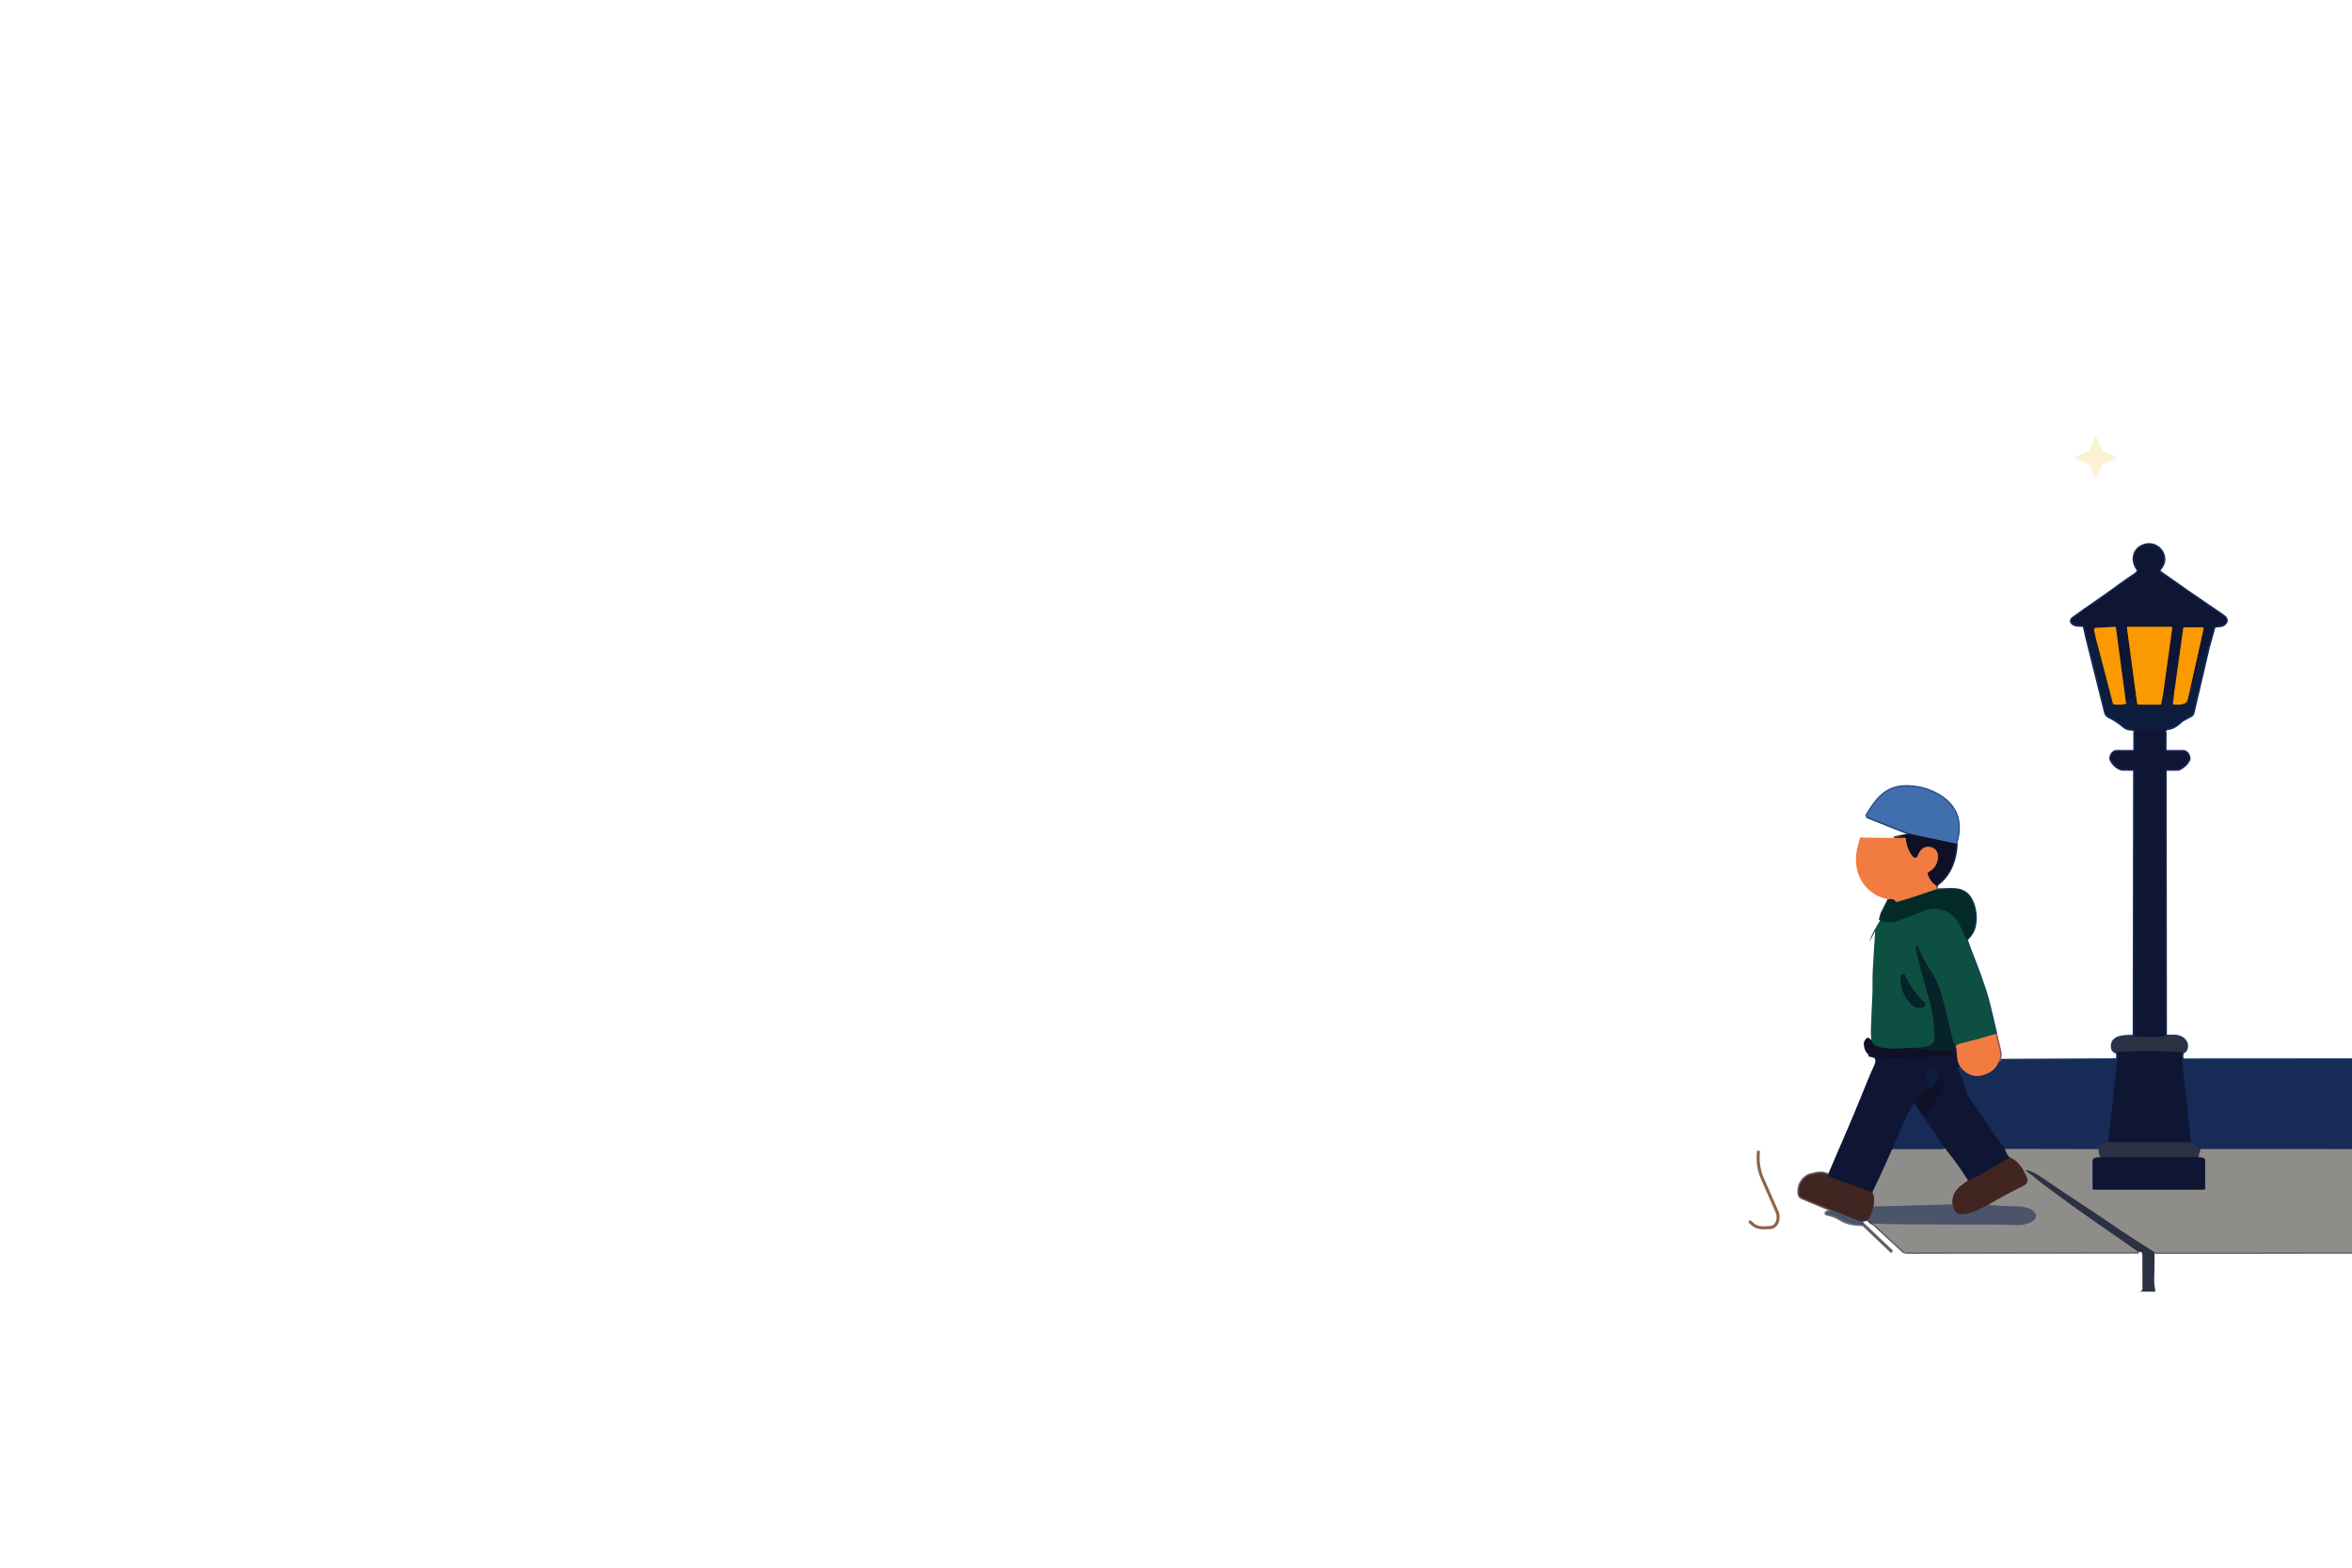
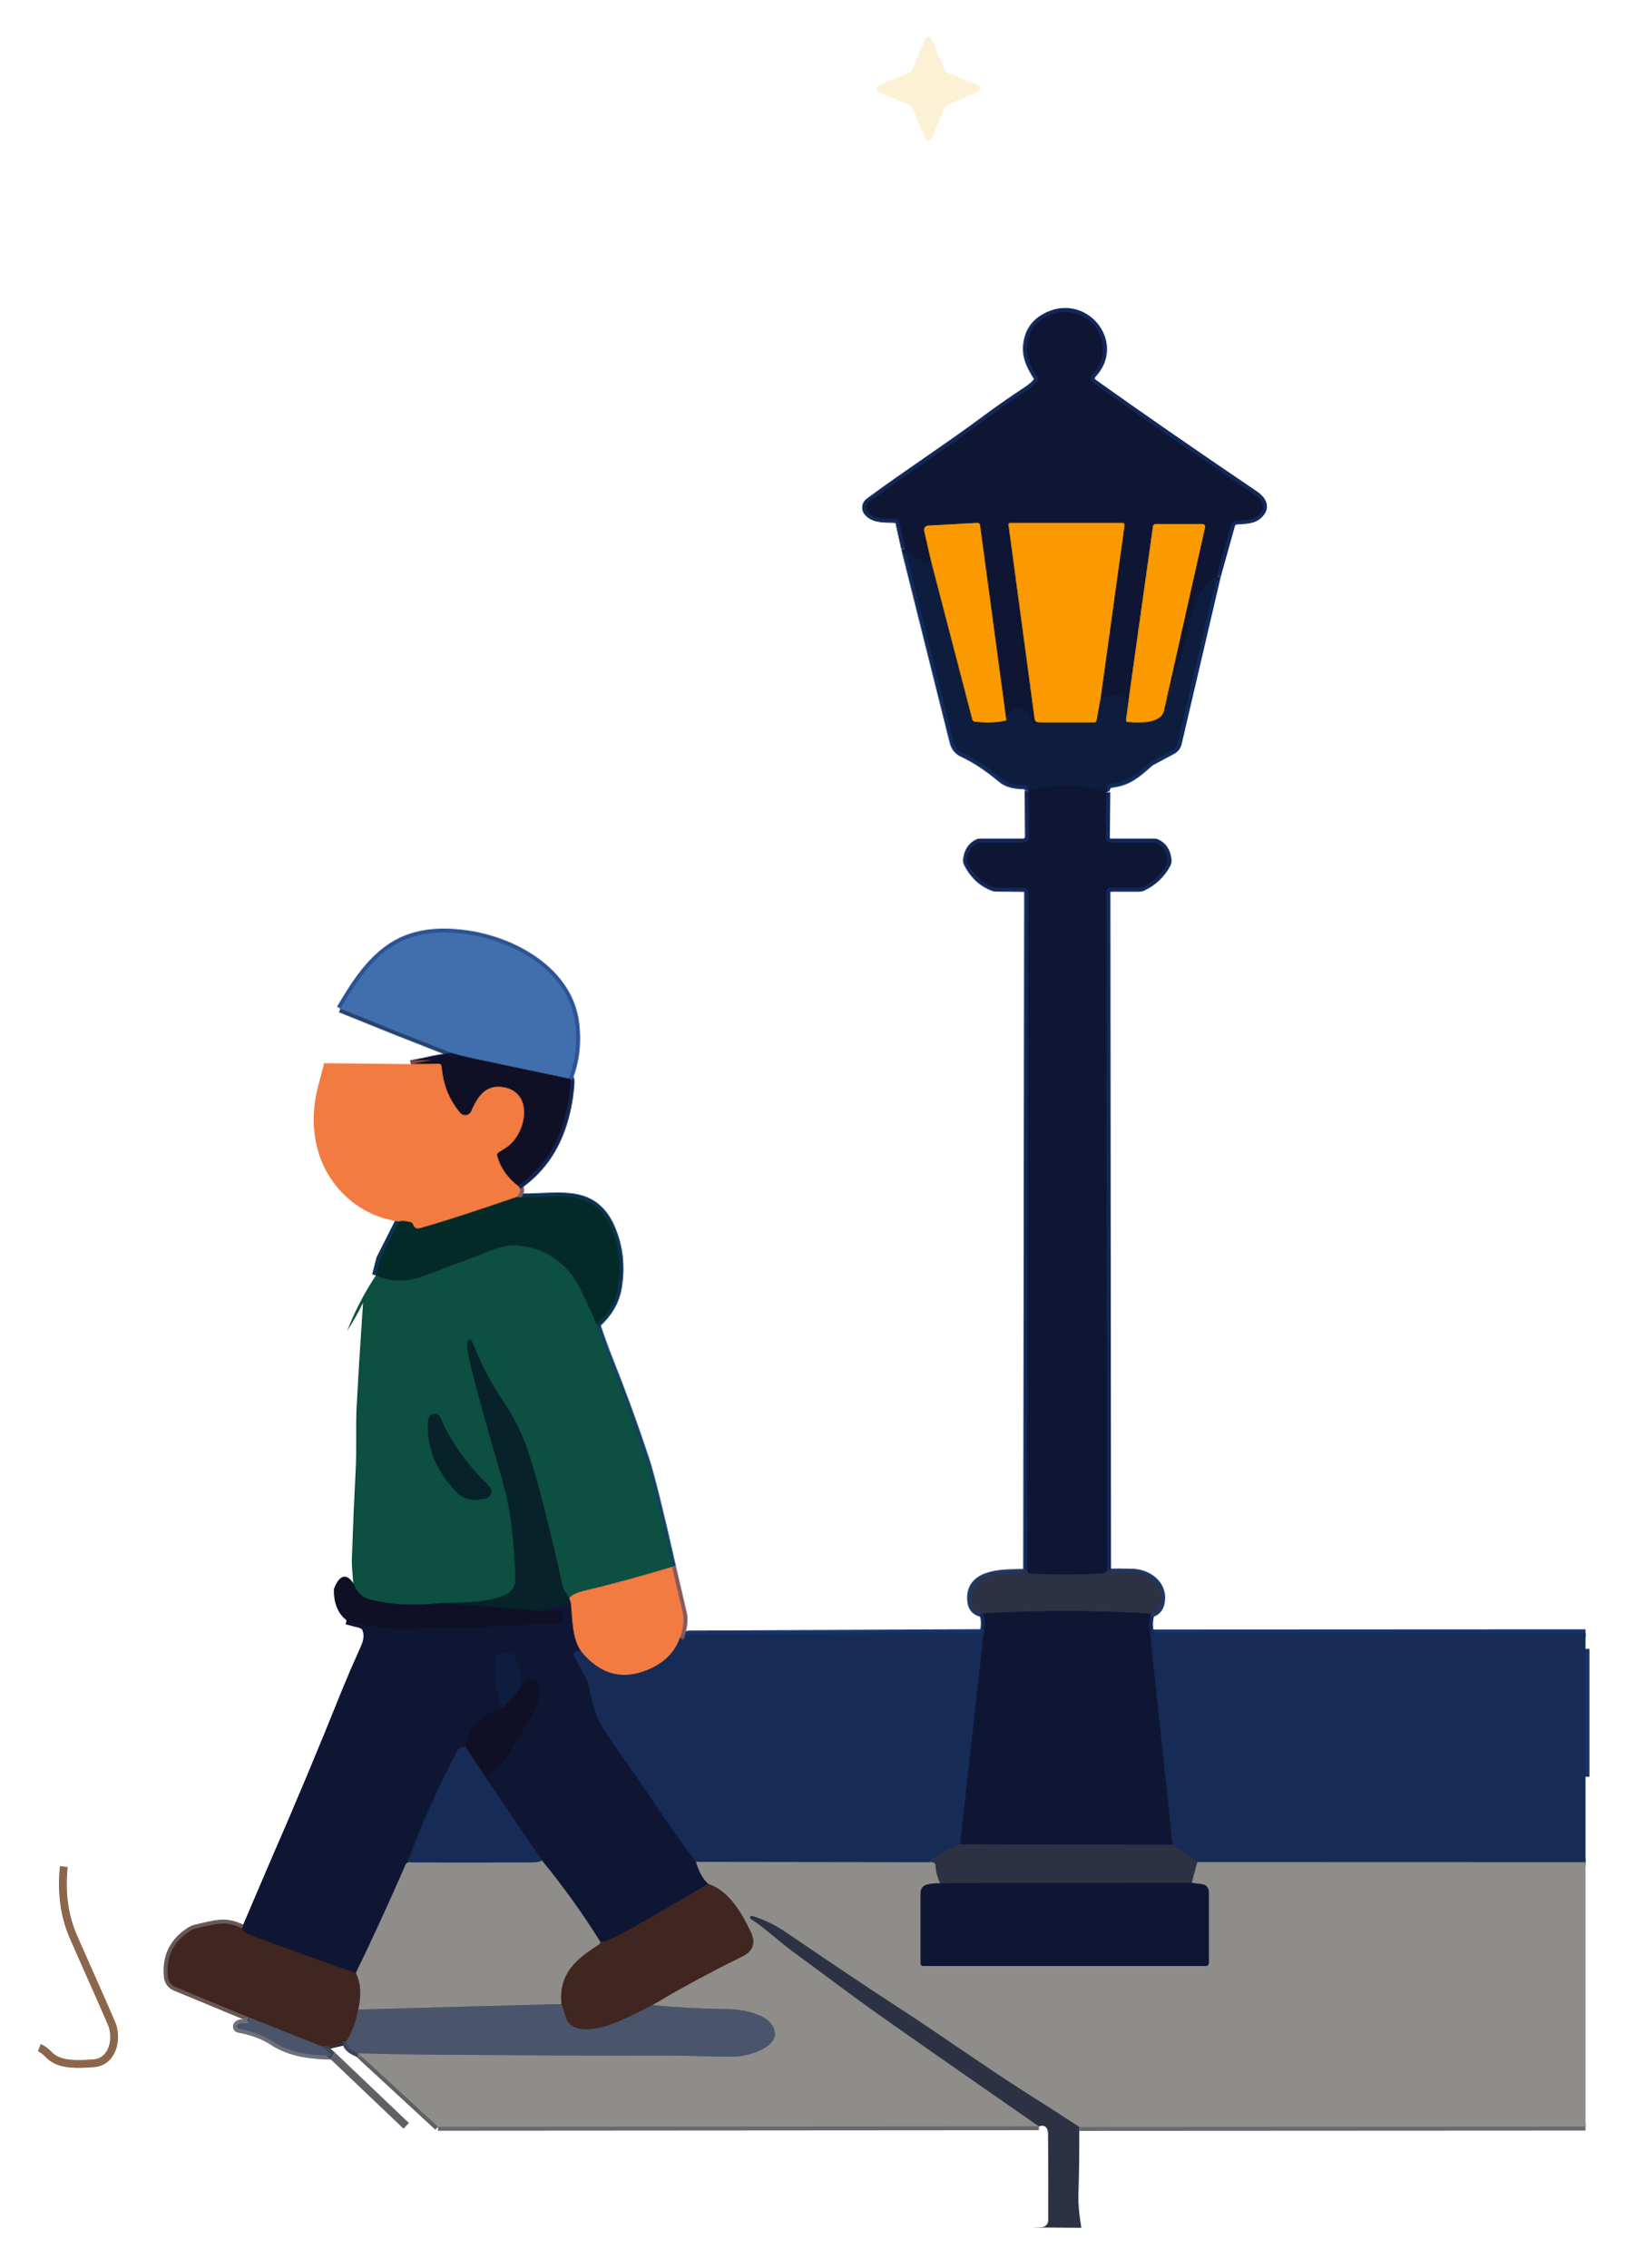
- <svg xmlns="http://www.w3.org/2000/svg" version="1.1" viewBox="0.00 0.00 1536.00 1024.00" preserveAspectRatio="none">
+ <svg xmlns="http://www.w3.org/2000/svg" version="1.1" viewBox="1132.16 276.30 413.84 577.42" preserveAspectRatio="none">
  <g stroke-width="2.00" fill="none" stroke-linecap="butt">
    <path stroke="#163269" vector-effect="non-scaling-stroke" d="   M 1536.00 692.28   L 1425.12 692.35" />
    <path stroke="#132859" vector-effect="non-scaling-stroke" d="   M 1425.12 692.35   Q 1424.47 689.72 1425.25 687.28" />
    <path stroke="#213660" vector-effect="non-scaling-stroke" d="   M 1425.25 687.28   Q 1427.54 686.69 1427.88 684.10   C 1428.47 679.72 1424.48 676.93 1420.45 676.86   C 1418.14 676.81 1416.22 676.76 1414.72 676.87   A 0.44 0.43 -15.3 0 1 1414.30 676.64   L 1414.15 676.36" />
    <path stroke="#132859" vector-effect="non-scaling-stroke" d="   M 1414.15 676.36   L 1413.99 503.45   A 1.03 1.03 0.0 0 1 1415.02 502.42   L 1422.32 502.42   A 2.19 2.15 -57.8 0 0 1423.29 502.19   Q 1427.24 500.26 1429.34 496.43   A 1.96 1.93 -33.9 0 0 1429.56 495.35   Q 1429.26 492.17 1426.78 491.01   A 1.24 1.21 -31.6 0 0 1426.25 490.89   L 1415.01 490.89   A 1.18 1.17 -89.8 0 1 1413.84 489.70   L 1413.97 478.06" />
    <path stroke="#122b5e" vector-effect="non-scaling-stroke" d="   M 1413.97 478.06   Q 1413.60 477.21 1414.32 476.40   A 1.40 1.38 16.7 0 1 1415.17 475.95   C 1419.60 475.40 1421.52 473.62 1424.97 470.59   A 2.61 2.54 10.3 0 1 1425.52 470.22   L 1430.82 467.39   A 2.67 2.63 -7.8 0 0 1432.15 465.66   L 1442.13 422.94" />
    <path stroke="#132859" vector-effect="non-scaling-stroke" d="   M 1442.13 422.94   L 1445.77 409.93   A 1.43 1.41 4.2 0 1 1446.98 408.90   C 1449.20 408.64 1451.64 409.00 1453.29 406.84   C 1454.67 405.05 1453.36 403.38 1451.76 402.29   Q 1427.77 386.05 1410.64 373.81   A 1.46 1.46 0.0 0 1 1410.43 371.62   C 1418.11 363.57 1408.00 351.31 1397.98 357.34   Q 1395.10 359.08 1394.17 362.15   C 1392.94 366.20 1394.29 369.08 1396.51 372.53   A 0.69 0.67 -41.5 0 1 1396.45 373.34   Q 1395.31 374.67 1394.02 375.53   Q 1387.86 379.60 1383.04 383.19   C 1373.00 390.65 1364.00 396.37 1353.48 404.13   A 1.80 1.79 -39.1 0 0 1353.20 406.76   C 1354.98 408.77 1357.90 408.28 1360.44 408.52   A 0.87 0.85 86.1 0 1 1361.19 409.19   L 1362.69 415.95" />
    <path stroke="#122b5e" vector-effect="non-scaling-stroke" d="   M 1362.69 415.95   L 1375.06 465.37   A 4.17 4.15 5.5 0 0 1377.35 468.14   Q 1382.08 470.33 1387.29 474.69   Q 1389.12 476.23 1392.70 476.30   Q 1393.43 476.31 1393.80 476.65   Q 1394.24 477.05 1394.15 477.73" />
    <path stroke="#132859" vector-effect="non-scaling-stroke" d="   M 1394.15 477.73   L 1394.23 489.43   A 1.44 1.44 0.0 0 1 1392.79 490.88   L 1381.68 490.88   A 0.96 0.85 -54.7 0 0 1381.29 490.97   Q 1378.85 492.09 1378.47 495.20   A 1.87 1.83 -56.0 0 0 1378.67 496.29   Q 1381.05 500.84 1385.36 502.33   A 0.87 0.85 -34.5 0 0 1385.65 502.38   L 1393.07 502.45   A 0.97 0.97 0.0 0 1 1394.03 503.42   L 1393.78 676.48" />
    <path stroke="#213660" vector-effect="non-scaling-stroke" d="   M 1393.78 676.48   Q 1393.47 676.90 1393.19 676.91   C 1389.03 677.06 1378.57 676.27 1379.56 684.25   Q 1379.88 686.85 1382.64 687.22" />
    <path stroke="#132859" vector-effect="non-scaling-stroke" d="   M 1382.64 687.22   Q 1383.35 689.60 1382.68 692.25" />
    <path stroke="#163269" vector-effect="non-scaling-stroke" d="   M 1382.68 692.25   L 1307.66 692.61   A 0.94 0.94 0.0 0 0 1306.84 693.09   L 1306.48 693.70   A 0.36 0.35 -78.2 0 1 1306.21 693.88   Q 1305.64 693.92 1305.42 693.28" />
    <path stroke="#845a5f" vector-effect="non-scaling-stroke" d="   M 1305.42 693.28   Q 1306.65 689.57 1306.11 687.25   Q 1304.74 681.33 1303.34 675.39" />
    <path stroke="#12445f" vector-effect="non-scaling-stroke" d="   M 1303.34 675.39   Q 1298.53 654.04 1296.47 647.80   Q 1292.31 635.23 1287.41 622.94   Q 1285.55 618.26 1284.03 613.60" />
    <path stroke="#0d3252" vector-effect="non-scaling-stroke" d="   M 1284.03 613.60   Q 1288.71 609.50 1289.57 604.04   Q 1290.83 596.08 1287.87 589.18   C 1283.04 577.94 1273.13 581.80 1263.68 581.21" />
    <path stroke="#845a5f" vector-effect="non-scaling-stroke" d="   M 1263.68 581.21   Q 1265.42 579.37 1264.07 578.35" />
    <path stroke="#132551" vector-effect="non-scaling-stroke" d="   M 1264.07 578.35   Q 1272.53 572.53 1275.69 562.07   Q 1277.17 557.16 1277.48 551.98   Q 1277.55 550.79 1276.98 551.02" />
    <path stroke="#2c5495" vector-effect="non-scaling-stroke" d="   M 1276.98 551.02   Q 1279.59 544.64 1278.69 537.00   C 1277.09 523.57 1262.86 515.91 1251.06 514.24   Q 1242.32 513.00 1236.09 515.31   C 1227.94 518.33 1223.03 526.13 1218.86 533.20" />
    <path stroke="#0d3252" vector-effect="non-scaling-stroke" d="   M 1233.78 587.41   L 1229.03 596.82   A 0.85 0.59 -34.7 0 0 1228.97 596.98   L 1227.91 601.14" />
    <path stroke="#0f1a39" vector-effect="non-scaling-stroke" d="   M 1442.13 422.94   C 1437.08 426.68 1436.40 429.64 1435.03 435.85   C 1433.47 442.92 1431.14 449.79 1428.78 456.64" />
    <path stroke="#85581a" vector-effect="non-scaling-stroke" d="   M 1428.78 456.64   L 1439.10 410.60   A 0.69 0.68 6.1 0 0 1438.43 409.77   L 1426.49 409.77   A 0.66 0.65 4.0 0 0 1425.84 410.33   L 1419.63 454.57" />
    <path stroke="#0f1a39" vector-effect="non-scaling-stroke" d="   M 1419.63 454.57   C 1417.40 452.62 1414.95 453.56 1412.43 454.56" />
    <path stroke="#85581a" vector-effect="non-scaling-stroke" d="   M 1412.43 454.56   L 1418.59 410.05   A 0.49 0.49 0.0 0 0 1418.11 409.49   L 1389.43 409.49   A 0.39 0.39 0.0 0 0 1389.04 409.93   L 1395.70 459.46   A 0.94 0.94 0.0 0 0 1396.60 460.28   L 1398.73 460.34" />
    <path stroke="#0f1a39" vector-effect="non-scaling-stroke" d="   M 1398.73 460.34   L 1395.48 460.62   A 0.70 0.69 80.8 0 1 1394.75 460.09   C 1394.40 458.64 1393.23 456.02 1391.29 456.63   Q 1389.33 457.26 1388.48 459.82" />
    <path stroke="#85581a" vector-effect="non-scaling-stroke" d="   M 1388.48 459.82   L 1381.78 410.04   A 0.66 0.66 0.0 0 0 1381.09 409.47   L 1368.57 410.17   A 1.10 1.10 0.0 0 0 1367.56 411.51   L 1369.57 420.32" />
    <path stroke="#0f1a39" vector-effect="non-scaling-stroke" d="   M 1369.57 420.32   Q 1365.72 419.17 1362.69 415.95" />
    <path stroke="#845c1f" vector-effect="non-scaling-stroke" d="   M 1388.48 459.82   Q 1384.83 460.70 1380.42 460.13   A 0.77 0.75 -3.4 0 1 1379.79 459.58   L 1369.57 420.32" />
    <path stroke="#845c1f" vector-effect="non-scaling-stroke" d="   M 1412.43 454.56   L 1411.49 459.84   A 0.58 0.58 0.0 0 1 1410.92 460.33   L 1398.73 460.34" />
    <path stroke="#845c1f" vector-effect="non-scaling-stroke" d="   M 1428.78 456.64   Q 1428.49 461.04 1419.38 460.22   A 0.51 0.50 -83.4 0 1 1418.93 459.65   L 1419.63 454.57" />
    <path stroke="#0f1a39" vector-effect="non-scaling-stroke" d="   M 1413.97 478.06   Q 1404.67 474.81 1394.15 477.73" />
    <path stroke="#1e243c" vector-effect="non-scaling-stroke" d="   M 1414.15 676.36   Q 1413.43 677.05 1413.02 677.08   Q 1402.73 677.67 1394.42 677.05   Q 1393.91 677.01 1393.78 676.48" />
    <path stroke="#284069" vector-effect="non-scaling-stroke" d="   M 1276.98 551.02   L 1252.56 545.87" />
    <path stroke="#284371" vector-effect="non-scaling-stroke" d="   M 1252.56 545.87   C 1250.37 545.33 1248.13 544.85 1246.04 544.03   Q 1232.51 538.77 1218.86 533.20" />
    <path stroke="#0f132d" vector-effect="non-scaling-stroke" d="   M 1252.56 545.87   C 1246.42 544.64 1242.31 546.51 1236.79 547.33" />
    <path stroke="#814633" vector-effect="non-scaling-stroke" d="   M 1264.07 578.35   Q 1259.99 575.13 1258.79 570.71   A 0.83 0.82 64.5 0 1 1259.09 569.84   Q 1259.38 569.63 1260.95 568.65   C 1266.39 565.25 1268.41 553.94 1259.73 553.13   C 1255.52 552.74 1253.65 556.00 1252.17 559.34   A 1.68 1.67 -53.1 0 1 1249.36 559.74   Q 1245.13 554.76 1244.62 547.83   A 0.62 0.62 0.0 0 0 1244.00 547.26   L 1236.79 547.33" />
    <path stroke="#7b5334" vector-effect="non-scaling-stroke" d="   M 1263.68 581.21   Q 1247.90 586.66 1239.12 589.14   Q 1237.84 589.50 1237.37 588.19   A 0.96 0.96 0.0 0 0 1236.72 587.59   Q 1234.90 587.10 1233.78 587.41" />
    <path stroke="#083d34" vector-effect="non-scaling-stroke" d="   M 1284.03 613.60   Q 1282.82 610.41 1280.03 604.73   C 1276.65 597.87 1270.71 593.82 1263.12 593.50   Q 1260.30 593.38 1254.56 595.85   Q 1253.34 596.37 1240.07 601.30   Q 1233.53 603.72 1227.91 601.14" />
    <path stroke="#806541" vector-effect="non-scaling-stroke" d="   M 1303.34 675.39   Q 1291.37 679.01 1280.61 681.57   Q 1278.25 682.12 1277.15 683.27" />
    <path stroke="#0a3935" vector-effect="non-scaling-stroke" d="   M 1277.15 683.27   L 1275.85 681.29   A 2.27 2.24 -68.2 0 1 1275.51 680.48   Q 1270.59 658.42 1267.04 647.11   Q 1264.72 639.69 1260.39 633.32   Q 1255.56 626.20 1252.34 617.86   A 0.55 0.55 0.0 0 0 1251.38 617.74   Q 1251.20 617.99 1251.19 618.53   Q 1251.17 620.35 1252.09 624.22   Q 1254.13 632.75 1258.90 648.98   Q 1261.66 658.38 1262.32 663.75   Q 1263.44 672.82 1263.39 678.92   A 3.80 3.78 74.9 0 1 1261.55 682.14   C 1257.83 684.37 1250.96 684.59 1244.54 684.60" />
    <path stroke="#0e3033" vector-effect="non-scaling-stroke" d="   M 1244.54 684.60   Q 1234.11 685.79 1226.14 683.62   Q 1223.37 682.86 1222.13 679.54" />
    <path stroke="#7d4f35" vector-effect="non-scaling-stroke" d="   M 1277.15 683.27   L 1277.51 684.43" />
    <path stroke="#0b1c2f" vector-effect="non-scaling-stroke" d="   M 1277.51 684.43   L 1270.03 686.62" />
    <path stroke="#0b1927" vector-effect="non-scaling-stroke" d="   M 1270.03 686.62   L 1244.54 684.60" />
    <path stroke="#0f132d" vector-effect="non-scaling-stroke" d="   M 1270.03 686.62   L 1273.88 686.45   A 1.74 1.58 -5.0 0 1 1275.67 687.82   L 1275.70 688.02   A 1.51 1.50 84.8 0 1 1274.30 689.71   Q 1252.80 691.05 1234.36 691.12   Q 1227.68 691.15 1220.44 689.03" />
    <path stroke="#84534b" vector-effect="non-scaling-stroke" d="   M 1305.42 693.28   Q 1303.61 698.49 1298.34 701.07   Q 1287.80 706.22 1280.18 696.94" />
    <path stroke="#81493b" vector-effect="non-scaling-stroke" d="   M 1280.18 696.94   C 1277.76 693.62 1277.96 688.39 1277.51 684.43" />
    <path stroke="#1e243c" vector-effect="non-scaling-stroke" d="   M 1425.25 687.28   Q 1403.88 686.02 1382.64 687.22" />
    <path stroke="#132145" vector-effect="non-scaling-stroke" d="   M 1280.18 696.94   Q 1279.24 696.80 1278.74 697.01   A 0.68 0.67 -24.6 0 0 1278.39 697.94   L 1281.49 703.96   A 7.16 6.97 -65.6 0 1 1282.12 705.71   C 1282.82 708.92 1283.67 713.23 1285.66 716.33   C 1289.47 722.23 1293.62 727.61 1298.28 734.70   Q 1303.65 742.86 1309.45 750.53" />
    <path stroke="#4f525f" vector-effect="non-scaling-stroke" d="   M 1309.45 750.53   Q 1310.49 754.17 1312.55 756.13" />
    <path stroke="#281e2b" vector-effect="non-scaling-stroke" d="   M 1312.55 756.13   Q 1307.87 758.96 1294.27 766.76   Q 1289.68 769.39 1286.18 770.87   A 1.05 1.04 40.7 0 1 1285.48 770.92   L 1285.00 770.79" />
    <path stroke="#4f525f" vector-effect="non-scaling-stroke" d="   M 1285.00 770.79   Q 1278.33 760.11 1270.20 750.18" />
    <path stroke="#132145" vector-effect="non-scaling-stroke" d="   M 1270.20 750.18   L 1255.51 728.48" />
    <path stroke="#0f132d" vector-effect="non-scaling-stroke" d="   M 1255.51 728.48   Q 1259.28 727.11 1261.01 724.20   Q 1264.47 718.38 1268.15 712.22   Q 1270.23 708.74 1269.05 705.14   A 1.66 1.66 0.0 0 0 1266.90 704.09   Q 1265.96 704.43 1264.95 705.57" />
    <path stroke="#0f1a39" vector-effect="non-scaling-stroke" d="   M 1264.95 705.57   Q 1264.91 701.55 1263.14 698.08   A 1.53 1.50 -6.8 0 0 1262.13 697.30   Q 1260.81 697.00 1259.20 697.58   A 1.05 1.04 -6.5 0 0 1258.52 698.43   Q 1257.62 705.16 1260.14 711.27" />
    <path stroke="#0f132d" vector-effect="non-scaling-stroke" d="   M 1260.14 711.27   C 1255.25 713.03 1251.31 715.73 1250.77 721.33" />
    <path stroke="#132145" vector-effect="non-scaling-stroke" d="   M 1250.77 721.33   Q 1249.42 720.75 1248.50 722.50   Q 1241.05 736.70 1236.21 750.02   A 0.37 0.34 43.0 0 0 1236.23 750.30   Q 1236.42 750.68 1236.97 750.68" />
    <path stroke="#4f525f" vector-effect="non-scaling-stroke" d="   M 1236.97 750.68   Q 1235.85 750.38 1235.48 751.23   Q 1228.27 767.65 1222.79 778.82" />
    <path stroke="#281e2b" vector-effect="non-scaling-stroke" d="   M 1222.79 778.82   Q 1209.36 774.23 1196.10 769.19   Q 1194.27 768.50 1193.71 767.40" />
    <path stroke="#132145" vector-effect="non-scaling-stroke" d="   M 1425.12 692.35   L 1430.85 746.19" />
    <path stroke="#1e243c" vector-effect="non-scaling-stroke" d="   M 1430.85 746.19   L 1376.68 746.05" />
    <path stroke="#132145" vector-effect="non-scaling-stroke" d="   M 1376.68 746.05   L 1382.68 692.25" />
    <path stroke="#163269" vector-effect="non-scaling-stroke" d="   M 1536.00 696.27   L 1536.00 728.85" />
    <path stroke="#535c6f" vector-effect="non-scaling-stroke" d="   M 1536.00 750.62   L 1437.14 750.58" />
    <path stroke="#212f4c" vector-effect="non-scaling-stroke" d="   M 1437.14 750.58   L 1430.85 746.19" />
    <path stroke="#212f4c" vector-effect="non-scaling-stroke" d="   M 1376.68 746.05   Q 1372.38 747.53 1368.55 750.64" />
    <path stroke="#535c6f" vector-effect="non-scaling-stroke" d="   M 1368.55 750.64   L 1309.45 750.53" />
    <path stroke="#0f1732" vector-effect="non-scaling-stroke" d="   M 1264.95 705.57   Q 1263.11 708.70 1260.14 711.27" />
    <path stroke="#8c664b" vector-effect="non-scaling-stroke" d="   M 1148.42 751.71   Q 1147.33 761.69 1151.01 769.97   Q 1160.10 790.45 1160.64 791.83   C 1162.18 795.77 1160.77 801.49 1156.01 801.82   C 1152.19 802.08 1147.29 802.44 1144.64 799.67   Q 1143.30 798.26 1142.16 797.85" />
    <path stroke="#131e3d" vector-effect="non-scaling-stroke" d="   M 1255.51 728.48   L 1250.77 721.33" />
    <path stroke="#535c6f" vector-effect="non-scaling-stroke" d="   M 1270.20 750.18   Q 1269.43 750.67 1268.00 750.67   Q 1252.48 750.71 1236.97 750.68" />
    <path stroke="#5e6066" vector-effect="non-scaling-stroke" d="   M 1437.14 750.58   L 1435.72 755.86" />
    <path stroke="#1e243c" vector-effect="non-scaling-stroke" d="   M 1435.72 755.86   L 1371.60 755.97" />
    <path stroke="#5e6066" vector-effect="non-scaling-stroke" d="   M 1371.60 755.97   Q 1370.50 753.69 1370.42 751.41   A 0.80 0.79 -82.2 0 0 1369.87 750.68   Q 1369.34 750.52 1368.55 750.64" />
    <path stroke="#685955" vector-effect="non-scaling-stroke" d="   M 1193.71 767.40   C 1189.51 765.42 1187.27 766.29 1182.04 767.47   A 4.29 4.28 -67.3 0 0 1180.73 768.01   Q 1174.14 772.10 1174.89 779.76   A 3.19 3.18 -81.6 0 0 1176.83 782.38   L 1195.39 790.07" />
    <path stroke="#6d717a" vector-effect="non-scaling-stroke" d="   M 1195.39 790.07   Q 1195.72 790.82 1195.47 791.28   Q 1195.21 791.74 1194.45 791.64   Q 1193.09 791.47 1192.60 792.11   A 0.58 0.57 24.2 0 0 1192.95 793.02   Q 1198.24 794.01 1201.69 796.29   C 1206.14 799.23 1211.64 799.85 1216.87 799.88" />
    <path stroke="#5e6066" vector-effect="non-scaling-stroke" d="   M 1216.87 799.88   L 1235.62 817.74" />
    <path stroke="#685955" vector-effect="non-scaling-stroke" d="   M 1285.00 770.79   Q 1285.07 770.94 1285.02 771.20   A 0.58 0.57 -10.2 0 1 1284.76 771.57   C 1278.88 775.30 1274.45 778.95 1275.15 786.72" />
    <path stroke="#6d717a" vector-effect="non-scaling-stroke" d="   M 1275.15 786.72   L 1223.37 788.13" />
    <path stroke="#685955" vector-effect="non-scaling-stroke" d="   M 1223.37 788.13   Q 1224.70 782.67 1222.79 778.82" />
    <path stroke="#4f525f" vector-effect="non-scaling-stroke" d="   M 1371.60 755.97   Q 1369.59 755.90 1368.12 756.35   A 2.09 2.09 0.0 0 0 1366.64 758.35   L 1366.64 776.37   A 0.67 0.66 -90.0 0 0 1367.30 777.04   L 1439.28 777.04   A 0.79 0.79 0.0 0 0 1440.07 776.25   L 1440.07 758.15   A 1.96 1.96 0.0 0 0 1438.37 756.21   L 1435.72 755.86" />
    <path stroke="#67696e" vector-effect="non-scaling-stroke" d="   M 1536.00 817.95   L 1407.06 818.04" />
    <path stroke="#5e6066" vector-effect="non-scaling-stroke" d="   M 1407.06 818.04   Q 1400.53 813.78 1394.12 809.72   C 1382.28 802.22 1371.77 794.59 1360.30 787.18   Q 1350.74 780.99 1332.33 768.46   Q 1328.17 765.63 1323.73 764.30   A 0.41 0.41 0.0 0 0 1323.39 765.04   C 1326.93 767.27 1330.27 770.50 1333.65 773.01   Q 1350.87 785.76 1353.57 787.69   Q 1363.73 794.93 1396.77 817.86" />
    <path stroke="#67696e" vector-effect="non-scaling-stroke" d="   M 1396.77 817.86   L 1243.72 818.00" />
    <path stroke="#5e6066" vector-effect="non-scaling-stroke" d="   M 1243.72 818.00   L 1223.41 799.25" />
    <path stroke="#6d717a" vector-effect="non-scaling-stroke" d="   M 1223.41 799.25   Q 1231.46 799.52 1239.25 799.58   Q 1280.48 799.93 1300.84 799.84   C 1307.53 799.81 1313.94 800.21 1319.47 800.11   C 1322.14 800.06 1329.78 798.11 1329.52 794.19   C 1329.21 789.36 1321.38 788.05 1317.38 788.01   Q 1308.29 787.93 1298.24 787.01" />
    <path stroke="#685955" vector-effect="non-scaling-stroke" d="   M 1298.24 787.01   Q 1310.10 780.01 1321.18 774.63   Q 1325.42 772.57 1323.31 768.21   C 1321.04 763.49 1317.86 757.92 1312.55 756.13" />
    <path stroke="#453d46" vector-effect="non-scaling-stroke" d="   M 1298.24 787.01   Q 1289.45 791.74 1285.38 792.65   C 1281.66 793.49 1277.13 793.77 1276.11 789.67   Q 1275.66 787.89 1275.15 786.72" />
    <path stroke="#453d46" vector-effect="non-scaling-stroke" d="   M 1223.37 788.13   Q 1222.71 792.41 1220.44 796.10" />
    <path stroke="#362c32" vector-effect="non-scaling-stroke" d="   M 1220.44 796.10   L 1214.22 797.55" />
    <path stroke="#453d46" vector-effect="non-scaling-stroke" d="   M 1214.22 797.55   L 1195.39 790.07" />
    <path stroke="#3b4457" vector-effect="non-scaling-stroke" d="   M 1223.41 799.25   Q 1220.12 797.96 1220.44 796.10" />
    <path stroke="#3b4457" vector-effect="non-scaling-stroke" d="   M 1214.22 797.55   L 1216.87 799.88" />
  </g>
  <path fill="#fcf1d4" d="   M 1373.32 294.69   L 1381.24 298.02   A 0.92 0.92 0.0 0 1 1381.24 299.72   L 1373.34 303.07   A 0.92 0.92 0.0 0 0 1372.85 303.56   L 1369.52 311.48   A 0.92 0.92 0.0 0 1 1367.82 311.48   L 1364.47 303.58   A 0.92 0.92 0.0 0 0 1363.98 303.09   L 1356.06 299.76   A 0.92 0.92 0.0 0 1 1356.06 298.06   L 1363.96 294.71   A 0.92 0.92 0.0 0 0 1364.45 294.22   L 1367.78 286.30   A 0.92 0.92 0.0 0 1 1369.48 286.30   L 1372.83 294.20   A 0.92 0.92 0.0 0 0 1373.32 294.69   Z" />
  <path fill="#0f1634" d="   M 1442.13 422.94   C 1437.08 426.68 1436.40 429.64 1435.03 435.85   C 1433.47 442.92 1431.14 449.79 1428.78 456.64   L 1439.10 410.60   A 0.69 0.68 6.1 0 0 1438.43 409.77   L 1426.49 409.77   A 0.66 0.65 4.0 0 0 1425.84 410.33   L 1419.63 454.57   C 1417.40 452.62 1414.95 453.56 1412.43 454.56   L 1418.59 410.05   A 0.49 0.49 0.0 0 0 1418.11 409.49   L 1389.43 409.49   A 0.39 0.39 0.0 0 0 1389.04 409.93   L 1395.70 459.46   A 0.94 0.94 0.0 0 0 1396.60 460.28   L 1398.73 460.34   L 1395.48 460.62   A 0.70 0.69 80.8 0 1 1394.75 460.09   C 1394.40 458.64 1393.23 456.02 1391.29 456.63   Q 1389.33 457.26 1388.48 459.82   L 1381.78 410.04   A 0.66 0.66 0.0 0 0 1381.09 409.47   L 1368.57 410.17   A 1.10 1.10 0.0 0 0 1367.56 411.51   L 1369.57 420.32   Q 1365.72 419.17 1362.69 415.95   L 1361.19 409.19   A 0.87 0.85 86.1 0 0 1360.44 408.52   C 1357.90 408.28 1354.98 408.77 1353.20 406.76   A 1.80 1.79 -39.1 0 1 1353.48 404.13   C 1364.00 396.37 1373.00 390.65 1383.04 383.19   Q 1387.86 379.60 1394.02 375.53   Q 1395.31 374.67 1396.45 373.34   A 0.69 0.67 -41.5 0 0 1396.51 372.53   C 1394.29 369.08 1392.94 366.20 1394.17 362.15   Q 1395.10 359.08 1397.98 357.34   C 1408.00 351.31 1418.11 363.57 1410.43 371.62   A 1.46 1.46 0.0 0 0 1410.64 373.81   Q 1427.77 386.05 1451.76 402.29   C 1453.36 403.38 1454.67 405.05 1453.29 406.84   C 1451.64 409.00 1449.20 408.64 1446.98 408.90   A 1.43 1.41 4.2 0 0 1445.77 409.93   L 1442.13 422.94   Z" />
  <path fill="#fa9a00" d="   M 1388.48 459.82   Q 1384.83 460.70 1380.42 460.13   A 0.77 0.75 -3.4 0 1 1379.79 459.58   L 1369.57 420.32   L 1367.56 411.51   A 1.10 1.10 0.0 0 1 1368.57 410.17   L 1381.09 409.47   A 0.66 0.66 0.0 0 1 1381.78 410.04   L 1388.48 459.82   Z" />
  <path fill="#fa9a00" d="   M 1412.43 454.56   L 1411.49 459.84   A 0.58 0.58 0.0 0 1 1410.92 460.33   L 1398.73 460.34   L 1396.60 460.28   A 0.94 0.94 0.0 0 1 1395.70 459.46   L 1389.04 409.93   A 0.39 0.39 0.0 0 1 1389.43 409.49   L 1418.11 409.49   A 0.49 0.49 0.0 0 1 1418.59 410.05   L 1412.43 454.56   Z" />
  <path fill="#fa9a00" d="   M 1428.78 456.64   Q 1428.49 461.04 1419.38 460.22   A 0.51 0.50 -83.4 0 1 1418.93 459.65   L 1419.63 454.57   L 1425.84 410.33   A 0.66 0.65 4.0 0 1 1426.49 409.77   L 1438.43 409.77   A 0.69 0.68 6.1 0 1 1439.10 410.60   L 1428.78 456.64   Z" />
  <path fill="#0e1d3e" d="   M 1369.57 420.32   L 1379.79 459.58   A 0.77 0.75 -3.4 0 0 1380.42 460.13   Q 1384.83 460.70 1388.48 459.82   Q 1389.33 457.26 1391.29 456.63   C 1393.23 456.02 1394.40 458.64 1394.75 460.09   A 0.70 0.69 80.8 0 0 1395.48 460.62   L 1398.73 460.34   L 1410.92 460.33   A 0.58 0.58 0.0 0 0 1411.49 459.84   L 1412.43 454.56   C 1414.95 453.56 1417.40 452.62 1419.63 454.57   L 1418.93 459.65   A 0.51 0.50 -83.4 0 0 1419.38 460.22   Q 1428.49 461.04 1428.78 456.64   C 1431.14 449.79 1433.47 442.92 1435.03 435.85   C 1436.40 429.64 1437.08 426.68 1442.13 422.94   L 1432.15 465.66   A 2.67 2.63 -7.8 0 1 1430.82 467.39   L 1425.52 470.22   A 2.61 2.54 10.3 0 0 1424.97 470.59   C 1421.52 473.62 1419.60 475.40 1415.17 475.95   A 1.40 1.38 16.7 0 0 1414.32 476.40   Q 1413.60 477.21 1413.97 478.06   Q 1404.67 474.81 1394.15 477.73   Q 1394.24 477.05 1393.80 476.65   Q 1393.43 476.31 1392.70 476.30   Q 1389.12 476.23 1387.29 474.69   Q 1382.08 470.33 1377.35 468.14   A 4.17 4.15 5.5 0 1 1375.06 465.37   L 1362.69 415.95   Q 1365.72 419.17 1369.57 420.32   Z" />
  <path fill="#0f1634" d="   M 1413.97 478.06   L 1413.84 489.70   A 1.18 1.17 -89.8 0 0 1415.01 490.89   L 1426.25 490.89   A 1.24 1.21 -31.6 0 1 1426.78 491.01   Q 1429.26 492.17 1429.56 495.35   A 1.96 1.93 -33.9 0 1 1429.34 496.43   Q 1427.24 500.26 1423.29 502.19   A 2.19 2.15 -57.8 0 1 1422.32 502.42   L 1415.02 502.42   A 1.03 1.03 0.0 0 0 1413.99 503.45   L 1414.15 676.36   Q 1413.43 677.05 1413.02 677.08   Q 1402.73 677.67 1394.42 677.05   Q 1393.91 677.01 1393.78 676.48   L 1394.03 503.42   A 0.97 0.97 0.0 0 0 1393.07 502.45   L 1385.65 502.38   A 0.87 0.85 -34.5 0 1 1385.36 502.33   Q 1381.05 500.84 1378.67 496.29   A 1.87 1.83 -56.0 0 1 1378.47 495.20   Q 1378.85 492.09 1381.29 490.97   A 0.96 0.85 -54.7 0 1 1381.68 490.88   L 1392.79 490.88   A 1.44 1.44 0.0 0 0 1394.23 489.43   L 1394.15 477.73   Q 1404.67 474.81 1413.97 478.06   Z" />
  <path fill="#416fad" d="   M 1276.98 551.02   L 1252.56 545.87   C 1250.37 545.33 1248.13 544.85 1246.04 544.03   Q 1232.51 538.77 1218.86 533.20   C 1223.03 526.13 1227.94 518.33 1236.09 515.31   Q 1242.32 513.00 1251.06 514.24   C 1262.86 515.91 1277.09 523.57 1278.69 537.00   Q 1279.59 544.64 1276.98 551.02   Z" />
  <path fill="#0f1025" d="   M 1252.56 545.87   L 1276.98 551.02   Q 1277.55 550.79 1277.48 551.98   Q 1277.17 557.16 1275.69 562.07   Q 1272.53 572.53 1264.07 578.35   Q 1259.99 575.13 1258.79 570.71   A 0.83 0.82 64.5 0 1 1259.09 569.84   Q 1259.38 569.63 1260.95 568.65   C 1266.39 565.25 1268.41 553.94 1259.73 553.13   C 1255.52 552.74 1253.65 556.00 1252.17 559.34   A 1.68 1.67 -53.1 0 1 1249.36 559.74   Q 1245.13 554.76 1244.62 547.83   A 0.62 0.62 0.0 0 0 1244.00 547.26   L 1236.79 547.33   C 1242.31 546.51 1246.42 544.64 1252.56 545.87   Z" />
  <path fill="#f27b41" d="   M 1236.79 547.33   L 1244.00 547.26   A 0.62 0.62 0.0 0 1 1244.62 547.83   Q 1245.13 554.76 1249.36 559.74   A 1.68 1.67 -53.1 0 0 1252.17 559.34   C 1253.65 556.00 1255.52 552.74 1259.73 553.13   C 1268.41 553.94 1266.39 565.25 1260.95 568.65   Q 1259.38 569.63 1259.09 569.84   A 0.83 0.82 64.5 0 0 1258.79 570.71   Q 1259.99 575.13 1264.07 578.35   Q 1265.42 579.37 1263.68 581.21   Q 1247.90 586.66 1239.12 589.14   Q 1237.84 589.50 1237.37 588.19   A 0.96 0.96 0.0 0 0 1236.72 587.59   Q 1234.90 587.10 1233.78 587.41   C 1223.67 586.12 1215.60 578.58 1213.05 569.05   Q 1210.97 561.30 1213.20 552.85   Q 1213.90 550.24 1214.71 547.09   L 1236.79 547.33   Z" />
  <path fill="#032a26" d="   M 1284.03 613.60   Q 1282.82 610.41 1280.03 604.73   C 1276.65 597.87 1270.71 593.82 1263.12 593.50   Q 1260.30 593.38 1254.56 595.85   Q 1253.34 596.37 1240.07 601.30   Q 1233.53 603.72 1227.91 601.14   L 1228.97 596.98   A 0.85 0.59 -34.7 0 1 1229.03 596.82   L 1233.78 587.41   Q 1234.90 587.10 1236.72 587.59   A 0.96 0.96 0.0 0 1 1237.37 588.19   Q 1237.84 589.50 1239.12 589.14   Q 1247.90 586.66 1263.68 581.21   C 1273.13 581.80 1283.04 577.94 1287.87 589.18   Q 1290.83 596.08 1289.57 604.04   Q 1288.71 609.50 1284.03 613.60   Z" />
  <path fill="#0d4f41" d="   M 1284.03 613.60   Q 1285.55 618.26 1287.41 622.94   Q 1292.31 635.23 1296.47 647.80   Q 1298.53 654.04 1303.34 675.39   Q 1291.37 679.01 1280.61 681.57   Q 1278.25 682.12 1277.15 683.27   L 1275.85 681.29   A 2.27 2.24 -68.2 0 1 1275.51 680.48   Q 1270.59 658.42 1267.04 647.11   Q 1264.72 639.69 1260.39 633.32   Q 1255.56 626.20 1252.34 617.86   A 0.55 0.55 0.0 0 0 1251.38 617.74   Q 1251.20 617.99 1251.19 618.53   Q 1251.17 620.35 1252.09 624.22   Q 1254.13 632.75 1258.90 648.98   Q 1261.66 658.38 1262.32 663.75   Q 1263.44 672.82 1263.39 678.92   A 3.80 3.78 74.9 0 1 1261.55 682.14   C 1257.83 684.37 1250.96 684.59 1244.54 684.60   Q 1234.11 685.79 1226.14 683.62   Q 1223.37 682.86 1222.13 679.54   Q 1221.72 674.96 1221.77 673.49   Q 1222.19 661.07 1222.74 650.76   C 1223.02 645.64 1222.73 639.70 1222.98 634.75   Q 1223.42 625.79 1224.62 608.13   L 1224.62 608.12   Q 1222.82 611.82 1220.57 615.29   Q 1223.48 607.79 1227.91 601.14   Q 1233.53 603.72 1240.07 601.30   Q 1253.34 596.37 1254.56 595.85   Q 1260.30 593.38 1263.12 593.50   C 1270.71 593.82 1276.65 597.87 1280.03 604.73   Q 1282.82 610.41 1284.03 613.60   Z" />
  <path fill="#072229" d="   M 1277.15 683.27   L 1277.51 684.43   L 1270.03 686.62   L 1244.54 684.60   C 1250.96 684.59 1257.83 684.37 1261.55 682.14   A 3.80 3.78 74.9 0 0 1263.39 678.92   Q 1263.44 672.82 1262.32 663.75   Q 1261.66 658.38 1258.90 648.98   Q 1254.13 632.75 1252.09 624.22   Q 1251.17 620.35 1251.19 618.53   Q 1251.20 617.99 1251.38 617.74   A 0.55 0.55 0.0 0 1 1252.34 617.86   Q 1255.56 626.20 1260.39 633.32   Q 1264.72 639.69 1267.04 647.11   Q 1270.59 658.42 1275.51 680.48   A 2.27 2.24 -68.2 0 0 1275.85 681.29   L 1277.15 683.27   Z" />
  <path fill="#072229" d="   M 1255.65 658.04   L 1253.89 658.27   A 6.38 6.37 64.0 0 1 1248.47 656.40   Q 1241.41 649.11 1241.10 640.23   Q 1241.04 638.32 1241.35 637.44   A 1.59 1.58 -46.9 0 1 1244.30 637.34   Q 1248.37 646.73 1256.72 654.78   A 1.91 1.90 -26.9 0 1 1255.65 658.04   Z" />
  <path fill="#0f1025" d="   M 1222.13 679.54   Q 1223.37 682.86 1226.14 683.62   Q 1234.11 685.79 1244.54 684.60   L 1270.03 686.62   L 1273.88 686.45   A 1.74 1.58 -5.0 0 1 1275.67 687.82   L 1275.70 688.02   A 1.51 1.50 84.8 0 1 1274.30 689.71   Q 1252.80 691.05 1234.36 691.12   Q 1227.68 691.15 1220.44 689.03   Q 1217.03 686.29 1217.20 681.00   C 1218.14 678.44 1219.96 676.23 1222.13 679.54   Z" />
  <path fill="#f27b41" d="   M 1303.34 675.39   Q 1304.74 681.33 1306.11 687.25   Q 1306.65 689.57 1305.42 693.28   Q 1303.61 698.49 1298.34 701.07   Q 1287.80 706.22 1280.18 696.94   C 1277.76 693.62 1277.96 688.39 1277.51 684.43   L 1277.15 683.27   Q 1278.25 682.12 1280.61 681.57   Q 1291.37 679.01 1303.34 675.39   Z" />
  <path fill="#2c3243" d="   M 1425.25 687.28   Q 1403.88 686.02 1382.64 687.22   Q 1379.88 686.85 1379.56 684.25   C 1378.57 676.27 1389.03 677.06 1393.19 676.91   Q 1393.47 676.90 1393.78 676.48   Q 1393.91 677.01 1394.42 677.05   Q 1402.73 677.67 1413.02 677.08   Q 1413.43 677.05 1414.15 676.36   L 1414.30 676.64   A 0.44 0.43 -15.3 0 0 1414.72 676.87   C 1416.22 676.76 1418.14 676.81 1420.45 676.86   C 1424.48 676.93 1428.47 679.72 1427.88 684.10   Q 1427.54 686.69 1425.25 687.28   Z" />
  <path fill="#0f1634" d="   M 1277.51 684.43   C 1277.96 688.39 1277.76 693.62 1280.18 696.94   Q 1279.24 696.80 1278.74 697.01   A 0.68 0.67 -24.6 0 0 1278.39 697.94   L 1281.49 703.96   A 7.16 6.97 -65.6 0 1 1282.12 705.71   C 1282.82 708.92 1283.67 713.23 1285.66 716.33   C 1289.47 722.23 1293.62 727.61 1298.28 734.70   Q 1303.65 742.86 1309.45 750.53   Q 1310.49 754.17 1312.55 756.13   Q 1307.87 758.96 1294.27 766.76   Q 1289.68 769.39 1286.18 770.87   A 1.05 1.04 40.7 0 1 1285.48 770.92   L 1285.00 770.79   Q 1278.33 760.11 1270.20 750.18   L 1255.51 728.48   Q 1259.28 727.11 1261.01 724.20   Q 1264.47 718.38 1268.15 712.22   Q 1270.23 708.74 1269.05 705.14   A 1.66 1.66 0.0 0 0 1266.90 704.09   Q 1265.96 704.43 1264.95 705.57   Q 1264.91 701.55 1263.14 698.08   A 1.53 1.50 -6.8 0 0 1262.13 697.30   Q 1260.81 697.00 1259.20 697.58   A 1.05 1.04 -6.5 0 0 1258.52 698.43   Q 1257.62 705.16 1260.14 711.27   C 1255.25 713.03 1251.31 715.73 1250.77 721.33   Q 1249.42 720.75 1248.50 722.50   Q 1241.05 736.70 1236.21 750.02   A 0.37 0.34 43.0 0 0 1236.23 750.30   Q 1236.42 750.68 1236.97 750.68   Q 1235.85 750.38 1235.48 751.23   Q 1228.27 767.65 1222.79 778.82   Q 1209.36 774.23 1196.10 769.19   Q 1194.27 768.50 1193.71 767.40   L 1200.93 750.51   Q 1210.29 729.13 1219.29 706.68   Q 1221.03 702.36 1224.09 695.57   Q 1225.25 692.99 1224.34 691.26   L 1220.44 689.03   Q 1227.68 691.15 1234.36 691.12   Q 1252.80 691.05 1274.30 689.71   A 1.51 1.50 84.8 0 0 1275.70 688.02   L 1275.67 687.82   A 1.74 1.58 -5.0 0 0 1273.88 686.45   L 1270.03 686.62   L 1277.51 684.43   Z" />
  <path fill="#0f1634" d="   M 1425.25 687.28   Q 1424.47 689.72 1425.12 692.35   L 1430.85 746.19   L 1376.68 746.05   L 1382.68 692.25   Q 1383.35 689.60 1382.64 687.22   Q 1403.88 686.02 1425.25 687.28   Z" />
  <path fill="#162b55" d="   M 1536.00 692.28   L 1536.00 696.27   L 1536.00 728.85   L 1536.00 750.62   L 1437.14 750.58   L 1430.85 746.19   L 1425.12 692.35   L 1536.00 692.28   Z" />
  <path fill="#162b55" d="   M 1382.68 692.25   L 1376.68 746.05   Q 1372.38 747.53 1368.55 750.64   L 1309.45 750.53   Q 1303.65 742.86 1298.28 734.70   C 1293.62 727.61 1289.47 722.23 1285.66 716.33   C 1283.67 713.23 1282.82 708.92 1282.12 705.71   A 7.16 6.97 -65.6 0 0 1281.49 703.96   L 1278.39 697.94   A 0.68 0.67 -24.6 0 1 1278.74 697.01   Q 1279.24 696.80 1280.18 696.94   Q 1287.80 706.22 1298.34 701.07   Q 1303.61 698.49 1305.42 693.28   Q 1305.64 693.92 1306.21 693.88   A 0.36 0.35 -78.2 0 0 1306.48 693.70   L 1306.84 693.09   A 0.94 0.94 0.0 0 1 1307.66 692.61   L 1382.68 692.25   Z" />
  <path fill="#16397d" d="   M 1536.00 696.27   L 1536.00 728.85   L 1536.00 696.27   Z" />
  <path fill="#0e1d3e" d="   M 1264.95 705.57   Q 1263.11 708.70 1260.14 711.27   Q 1257.62 705.16 1258.52 698.43   A 1.05 1.04 -6.5 0 1 1259.20 697.58   Q 1260.81 697.00 1262.13 697.30   A 1.53 1.50 -6.8 0 1 1263.14 698.08   Q 1264.91 701.55 1264.95 705.57   Z" />
  <path fill="#0f1025" d="   M 1255.51 728.48   L 1250.77 721.33   C 1251.31 715.73 1255.25 713.03 1260.14 711.27   Q 1263.11 708.70 1264.95 705.57   Q 1265.96 704.43 1266.90 704.09   A 1.66 1.66 0.0 0 1 1269.05 705.14   Q 1270.23 708.74 1268.15 712.22   Q 1264.47 718.38 1261.01 724.20   Q 1259.28 727.11 1255.51 728.48   Z" />
  <path fill="#162b55" d="   M 1250.77 721.33   L 1255.51 728.48   L 1270.20 750.18   Q 1269.43 750.67 1268.00 750.67   Q 1252.48 750.71 1236.97 750.68   Q 1236.42 750.68 1236.23 750.30   A 0.37 0.34 43.0 0 1 1236.21 750.02   Q 1241.05 736.70 1248.50 722.50   Q 1249.42 720.75 1250.77 721.33   Z" />
  <path fill="#2c3243" d="   M 1430.85 746.19   L 1437.14 750.58   L 1435.72 755.86   L 1371.60 755.97   Q 1370.50 753.69 1370.42 751.41   A 0.80 0.79 -82.2 0 0 1369.87 750.68   Q 1369.34 750.52 1368.55 750.64   Q 1372.38 747.53 1376.68 746.05   L 1430.85 746.19   Z" />
  <path fill="#8f8d89" d="   M 1270.20 750.18   Q 1278.33 760.11 1285.00 770.79   Q 1285.07 770.94 1285.02 771.20   A 0.58 0.57 -10.2 0 1 1284.76 771.57   C 1278.88 775.30 1274.45 778.95 1275.15 786.72   L 1223.37 788.13   Q 1224.70 782.67 1222.79 778.82   Q 1228.27 767.65 1235.48 751.23   Q 1235.85 750.38 1236.97 750.68   Q 1252.48 750.71 1268.00 750.67   Q 1269.43 750.67 1270.20 750.18   Z" />
  <path fill="#8f8d89" d="   M 1368.55 750.64   Q 1369.34 750.52 1369.87 750.68   A 0.80 0.79 -82.2 0 1 1370.42 751.41   Q 1370.50 753.69 1371.60 755.97   Q 1369.59 755.90 1368.12 756.35   A 2.09 2.09 0.0 0 0 1366.64 758.35   L 1366.64 776.37   A 0.67 0.66 -90.0 0 0 1367.30 777.04   L 1439.28 777.04   A 0.79 0.79 0.0 0 0 1440.07 776.25   L 1440.07 758.15   A 1.96 1.96 0.0 0 0 1438.37 756.21   L 1435.72 755.86   L 1437.14 750.58   L 1536.00 750.62   L 1536.00 817.95   L 1407.06 818.04   Q 1400.53 813.78 1394.12 809.72   C 1382.28 802.22 1371.77 794.59 1360.30 787.18   Q 1350.74 780.99 1332.33 768.46   Q 1328.17 765.63 1323.73 764.30   A 0.41 0.41 0.0 0 0 1323.39 765.04   C 1326.93 767.27 1330.27 770.50 1333.65 773.01   Q 1350.87 785.76 1353.57 787.69   Q 1363.73 794.93 1396.77 817.86   L 1243.72 818.00   L 1223.41 799.25   Q 1231.46 799.52 1239.25 799.58   Q 1280.48 799.93 1300.84 799.84   C 1307.53 799.81 1313.94 800.21 1319.47 800.11   C 1322.14 800.06 1329.78 798.11 1329.52 794.19   C 1329.21 789.36 1321.38 788.05 1317.38 788.01   Q 1308.29 787.93 1298.24 787.01   Q 1310.10 780.01 1321.18 774.63   Q 1325.42 772.57 1323.31 768.21   C 1321.04 763.49 1317.86 757.92 1312.55 756.13   Q 1310.49 754.17 1309.45 750.53   L 1368.55 750.64   Z" />
  <path fill="#0f1634" d="   M 1435.72 755.86   L 1438.37 756.21   A 1.96 1.96 0.0 0 1 1440.07 758.15   L 1440.07 776.25   A 0.79 0.79 0.0 0 1 1439.28 777.04   L 1367.30 777.04   A 0.67 0.66 -90.0 0 1 1366.64 776.37   L 1366.64 758.35   A 2.09 2.09 0.0 0 1 1368.12 756.35   Q 1369.59 755.90 1371.60 755.97   L 1435.72 755.86   Z" />
  <path fill="#402521" d="   M 1298.24 787.01   Q 1289.45 791.74 1285.38 792.65   C 1281.66 793.49 1277.13 793.77 1276.11 789.67   Q 1275.66 787.89 1275.15 786.72   C 1274.45 778.95 1278.88 775.30 1284.76 771.57   A 0.58 0.57 -10.2 0 0 1285.02 771.20   Q 1285.07 770.94 1285.00 770.79   L 1285.48 770.92   A 1.05 1.04 40.7 0 0 1286.18 770.87   Q 1289.68 769.39 1294.27 766.76   Q 1307.87 758.96 1312.55 756.13   C 1317.86 757.92 1321.04 763.49 1323.31 768.21   Q 1325.42 772.57 1321.18 774.63   Q 1310.10 780.01 1298.24 787.01   Z" />
  <path fill="#2c3243" d="   M 1407.06 818.04   Q 1407.12 826.46 1406.84 835.44   Q 1406.74 838.63 1407.59 843.72   L 1395.21 843.63   L 1397.44 843.56   A 1.77 1.76 -0.8 0 0 1399.16 841.80   Q 1399.21 830.24 1399.10 819.83   Q 1399.07 817.21 1396.77 817.86   Q 1363.73 794.93 1353.57 787.69   Q 1350.87 785.76 1333.65 773.01   C 1330.27 770.50 1326.93 767.27 1323.39 765.04   A 0.41 0.41 0.0 0 1 1323.73 764.30   Q 1328.17 765.63 1332.33 768.46   Q 1350.74 780.99 1360.30 787.18   C 1371.77 794.59 1382.28 802.22 1394.12 809.72   Q 1400.53 813.78 1407.06 818.04   Z" />
  <path fill="#402521" d="   M 1193.71 767.40   Q 1194.27 768.50 1196.10 769.19   Q 1209.36 774.23 1222.79 778.82   Q 1224.70 782.67 1223.37 788.13   Q 1222.71 792.41 1220.44 796.10   L 1214.22 797.55   L 1195.39 790.07   L 1176.83 782.38   A 3.19 3.18 -81.6 0 1 1174.89 779.76   Q 1174.14 772.10 1180.73 768.01   A 4.29 4.28 -67.3 0 1 1182.04 767.47   C 1187.27 766.29 1189.51 765.42 1193.71 767.40   Z" />
  <path fill="#4a556b" d="   M 1298.24 787.01   Q 1308.29 787.93 1317.38 788.01   C 1321.38 788.05 1329.21 789.36 1329.52 794.19   C 1329.78 798.11 1322.14 800.06 1319.47 800.11   C 1313.94 800.21 1307.53 799.81 1300.84 799.84   Q 1280.48 799.93 1239.25 799.58   Q 1231.46 799.52 1223.41 799.25   Q 1220.12 797.96 1220.44 796.10   Q 1222.71 792.41 1223.37 788.13   L 1275.15 786.72   Q 1275.66 787.89 1276.11 789.67   C 1277.13 793.77 1281.66 793.49 1285.38 792.65   Q 1289.45 791.74 1298.24 787.01   Z" />
  <path fill="#4a556b" d="   M 1214.22 797.55   L 1216.87 799.88   C 1211.64 799.85 1206.14 799.23 1201.69 796.29   Q 1198.24 794.01 1192.95 793.02   A 0.58 0.57 24.2 0 1 1192.60 792.11   Q 1193.09 791.47 1194.45 791.64   Q 1195.21 791.74 1195.47 791.28   Q 1195.72 790.82 1195.39 790.07   L 1214.22 797.55   Z" />
</svg>
